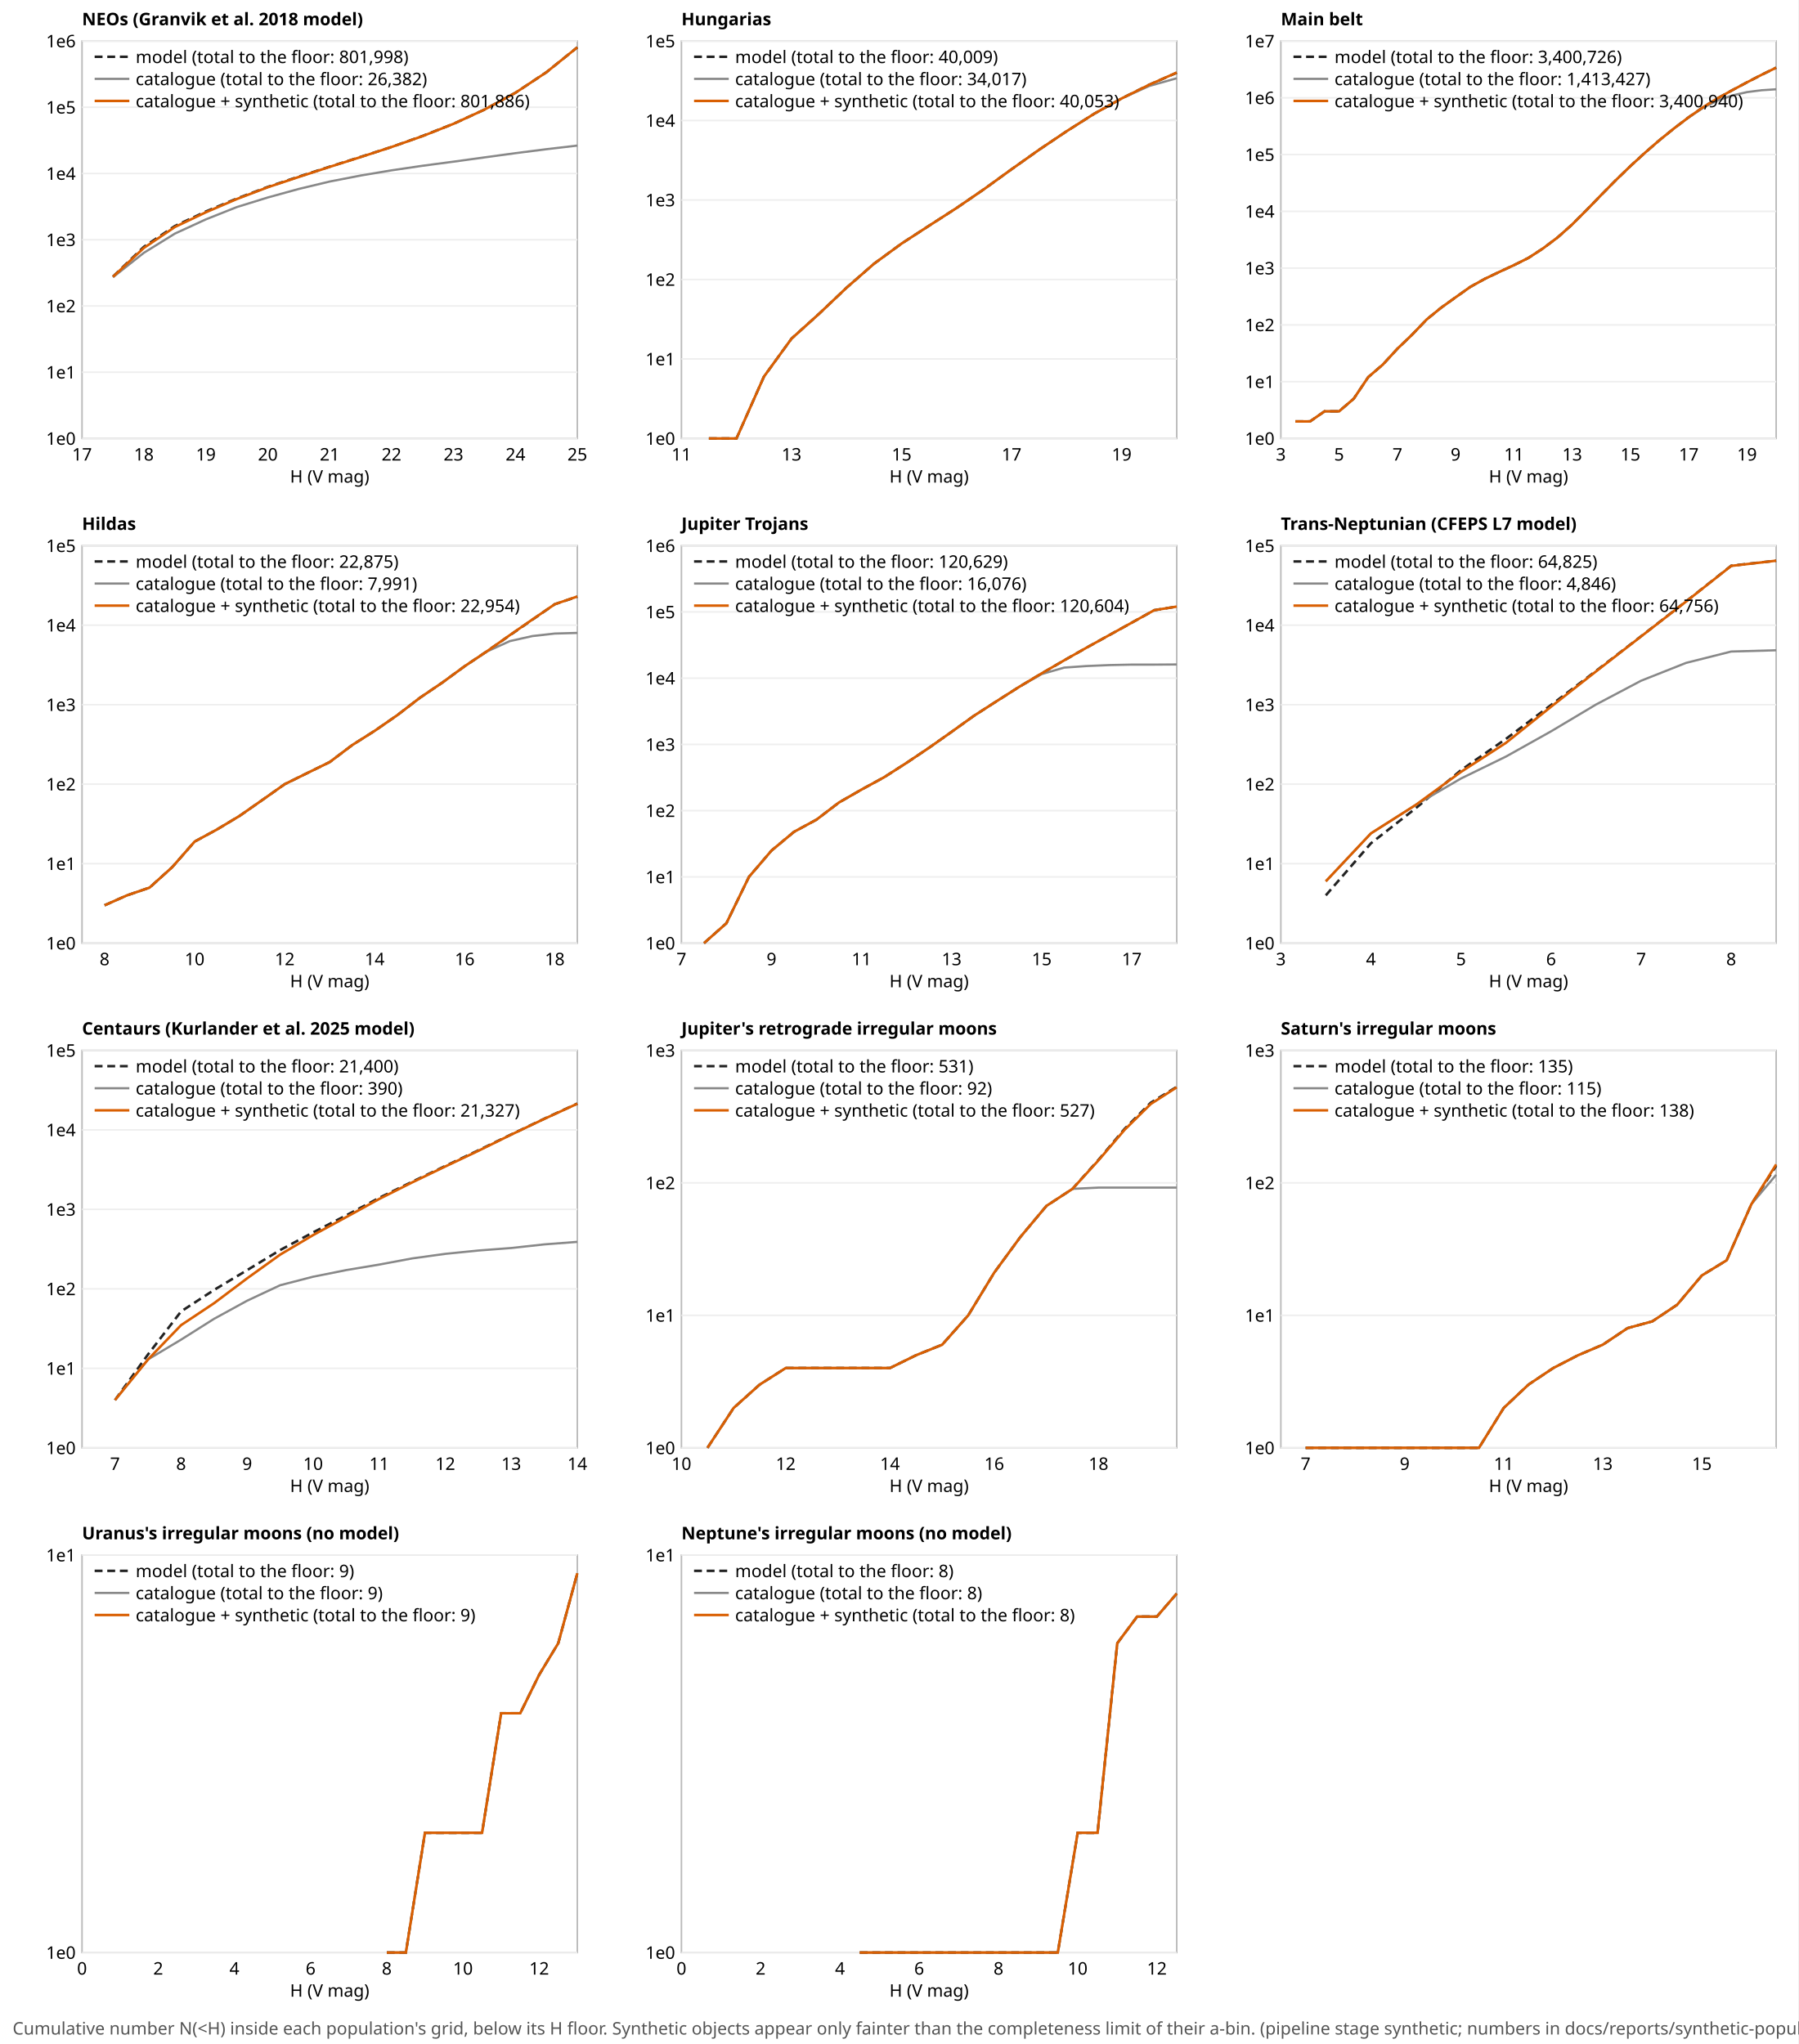
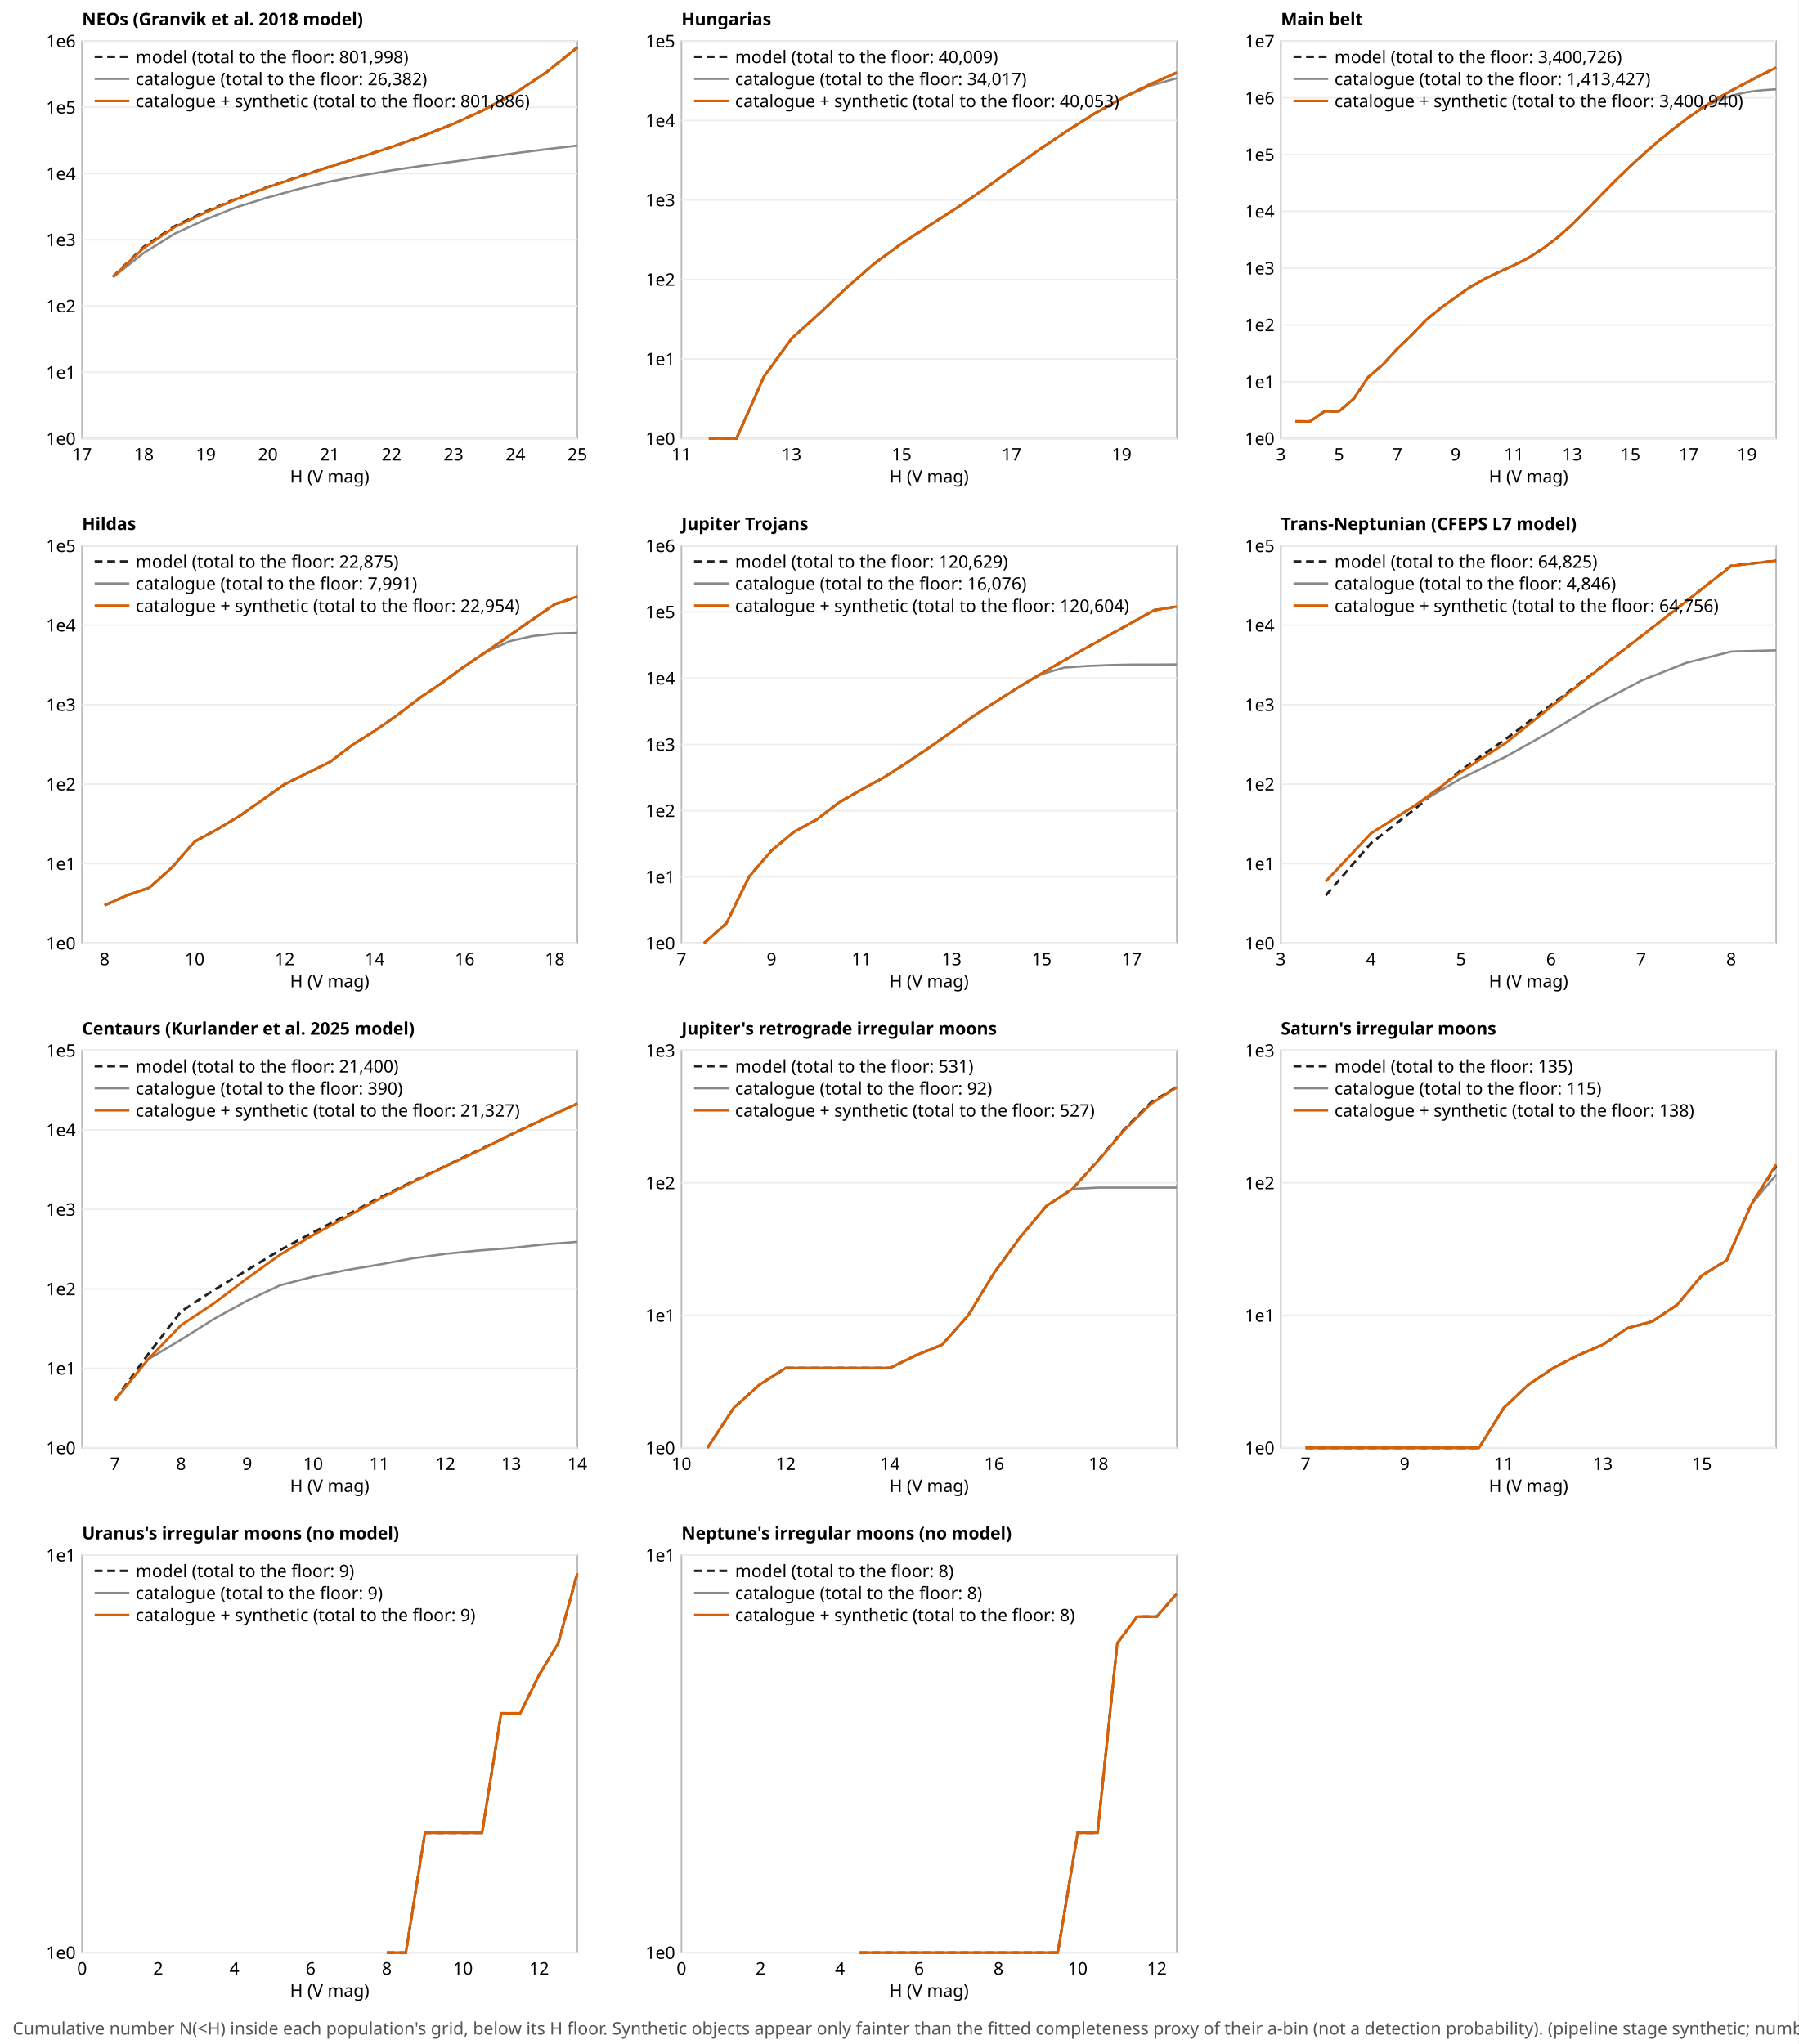
<svg xmlns="http://www.w3.org/2000/svg" width="1140" height="1296" viewBox="0 0 1140 1296" font-family="sans-serif" font-size="11">
  <rect width="1140" height="1296" fill="white" />
  <text x="52" y="16" font-weight="bold">NEOs (Granvik et al. 2018 model)</text>
  <rect x="52" y="26" width="314" height="252" fill="none" stroke="#bbb" />
  <line x1="52" x2="366" y1="278.0" y2="278.0" stroke="#eee" />
  <text x="48" y="282.0" text-anchor="end">1e0</text>
  <line x1="52" x2="366" y1="236.0" y2="236.0" stroke="#eee" />
  <text x="48" y="240.0" text-anchor="end">1e1</text>
  <line x1="52" x2="366" y1="194.0" y2="194.0" stroke="#eee" />
  <text x="48" y="198.0" text-anchor="end">1e2</text>
  <line x1="52" x2="366" y1="152.0" y2="152.0" stroke="#eee" />
  <text x="48" y="156.0" text-anchor="end">1e3</text>
  <line x1="52" x2="366" y1="110.0" y2="110.0" stroke="#eee" />
  <text x="48" y="114.0" text-anchor="end">1e4</text>
  <line x1="52" x2="366" y1="68.0" y2="68.0" stroke="#eee" />
  <text x="48" y="72.0" text-anchor="end">1e5</text>
  <line x1="52" x2="366" y1="26.0" y2="26.0" stroke="#eee" />
  <text x="48" y="30.0" text-anchor="end">1e6</text>
  <text x="52.0" y="292" text-anchor="middle">17</text>
  <text x="91.2" y="292" text-anchor="middle">18</text>
  <text x="130.5" y="292" text-anchor="middle">19</text>
  <text x="169.8" y="292" text-anchor="middle">20</text>
  <text x="209.0" y="292" text-anchor="middle">21</text>
  <text x="248.2" y="292" text-anchor="middle">22</text>
  <text x="287.5" y="292" text-anchor="middle">23</text>
  <text x="326.8" y="292" text-anchor="middle">24</text>
  <text x="366.0" y="292" text-anchor="middle">25</text>
  <text x="209.0" y="306" text-anchor="middle">H (V mag)</text>
  <polyline points="71.6,175.4 91.2,156.5 110.9,143.3 130.5,134.1 150.1,125.9 169.8,118.5 189.4,112.0 209.0,105.7 228.6,99.5 248.2,93.2 267.9,86.2 287.5,78.5 307.1,69.5 326.8,58.8 346.4,45.8 366.0,30.0" fill="none" stroke="#222" stroke-width="1.6" stroke-dasharray="5,3" />
  <line x1="60" x2="82" y1="36" y2="36" stroke="#222" stroke-width="1.6" stroke-dasharray="5,3" />
  <text x="86" y="40">model (total to the floor: 801,998)</text>
  <polyline points="71.6,175.8 91.2,160.3 110.9,148.1 130.5,139.1 150.1,131.3 169.8,125.2 189.4,119.8 209.0,115.1 228.6,111.3 248.2,108.0 267.9,105.1 287.5,102.5 307.1,99.8 326.8,97.1 346.4,94.6 366.0,92.3" fill="none" stroke="#888" stroke-width="1.4" />
  <line x1="60" x2="82" y1="50" y2="50" stroke="#888" stroke-width="1.4" />
  <text x="86" y="54">catalogue (total to the floor: 26,382)</text>
  <polyline points="71.6,175.5 91.2,157.2 110.9,143.9 130.5,134.6 150.1,126.2 169.8,118.7 189.4,112.2 209.0,105.8 228.6,99.6 248.2,93.2 267.9,86.3 287.5,78.5 307.1,69.5 326.8,58.8 346.4,45.8 366.0,30.0" fill="none" stroke="#d95f02" stroke-width="1.6" />
  <line x1="60" x2="82" y1="64" y2="64" stroke="#d95f02" stroke-width="1.6" />
  <text x="86" y="68">catalogue + synthetic (total to the floor: 801,886)</text>
  <text x="432" y="16" font-weight="bold">Hungarias</text>
  <rect x="432" y="26" width="314" height="252" fill="none" stroke="#bbb" />
  <line x1="432" x2="746" y1="278.0" y2="278.0" stroke="#eee" />
  <text x="428" y="282.0" text-anchor="end">1e0</text>
  <line x1="432" x2="746" y1="227.6" y2="227.6" stroke="#eee" />
  <text x="428" y="231.6" text-anchor="end">1e1</text>
  <line x1="432" x2="746" y1="177.2" y2="177.2" stroke="#eee" />
  <text x="428" y="181.2" text-anchor="end">1e2</text>
  <line x1="432" x2="746" y1="126.8" y2="126.8" stroke="#eee" />
  <text x="428" y="130.8" text-anchor="end">1e3</text>
  <line x1="432" x2="746" y1="76.4" y2="76.4" stroke="#eee" />
  <text x="428" y="80.4" text-anchor="end">1e4</text>
  <line x1="432" x2="746" y1="26.0" y2="26.0" stroke="#eee" />
  <text x="428" y="30.0" text-anchor="end">1e5</text>
  <text x="432.0" y="292" text-anchor="middle">11</text>
  <text x="501.8" y="292" text-anchor="middle">13</text>
  <text x="571.6" y="292" text-anchor="middle">15</text>
  <text x="641.3" y="292" text-anchor="middle">17</text>
  <text x="711.1" y="292" text-anchor="middle">19</text>
  <text x="589.0" y="306" text-anchor="middle">H (V mag)</text>
  <polyline points="449.4,278.0 466.9,278.0 484.3,238.8 501.8,214.7 519.2,199.0 536.7,182.4 554.1,167.2 571.6,154.4 589.0,143.1 606.4,131.9 623.9,119.9 641.3,107.3 658.8,94.9 676.2,83.2 693.7,72.1 711.1,62.4 728.6,53.7 746.0,46.1" fill="none" stroke="#222" stroke-width="1.6" stroke-dasharray="5,3" />
  <line x1="440" x2="462" y1="36" y2="36" stroke="#222" stroke-width="1.6" stroke-dasharray="5,3" />
  <text x="466" y="40">model (total to the floor: 40,009)</text>
  <polyline points="449.4,278.0 466.9,278.0 484.3,238.8 501.8,214.7 519.2,199.0 536.7,182.4 554.1,167.2 571.6,154.4 589.0,143.1 606.4,131.9 623.9,119.9 641.3,107.3 658.8,94.9 676.2,83.2 693.7,72.1 711.1,62.4 728.6,54.5 746.0,49.6" fill="none" stroke="#888" stroke-width="1.4" />
  <line x1="440" x2="462" y1="50" y2="50" stroke="#888" stroke-width="1.4" />
  <text x="466" y="54">catalogue (total to the floor: 34,017)</text>
  <polyline points="449.4,278.0 466.9,278.0 484.3,238.8 501.8,214.7 519.2,199.0 536.7,182.4 554.1,167.2 571.6,154.4 589.0,143.1 606.4,131.9 623.9,119.9 641.3,107.3 658.8,94.9 676.2,83.2 693.7,72.1 711.1,62.4 728.6,53.7 746.0,46.0" fill="none" stroke="#d95f02" stroke-width="1.6" />
  <line x1="440" x2="462" y1="64" y2="64" stroke="#d95f02" stroke-width="1.6" />
  <text x="466" y="68">catalogue + synthetic (total to the floor: 40,053)</text>
  <text x="812" y="16" font-weight="bold">Main belt</text>
  <rect x="812" y="26" width="314" height="252" fill="none" stroke="#bbb" />
  <line x1="812" x2="1126" y1="278.0" y2="278.0" stroke="#eee" />
  <text x="808" y="282.0" text-anchor="end">1e0</text>
  <line x1="812" x2="1126" y1="242.0" y2="242.0" stroke="#eee" />
  <text x="808" y="246.0" text-anchor="end">1e1</text>
  <line x1="812" x2="1126" y1="206.0" y2="206.0" stroke="#eee" />
  <text x="808" y="210.0" text-anchor="end">1e2</text>
  <line x1="812" x2="1126" y1="170.0" y2="170.0" stroke="#eee" />
  <text x="808" y="174.0" text-anchor="end">1e3</text>
  <line x1="812" x2="1126" y1="134.0" y2="134.0" stroke="#eee" />
  <text x="808" y="138.0" text-anchor="end">1e4</text>
  <line x1="812" x2="1126" y1="98.0" y2="98.0" stroke="#eee" />
  <text x="808" y="102.0" text-anchor="end">1e5</text>
  <line x1="812" x2="1126" y1="62.0" y2="62.0" stroke="#eee" />
  <text x="808" y="66.0" text-anchor="end">1e6</text>
  <line x1="812" x2="1126" y1="26.0" y2="26.0" stroke="#eee" />
  <text x="808" y="30.0" text-anchor="end">1e7</text>
  <text x="812.0" y="292" text-anchor="middle">3</text>
  <text x="848.9" y="292" text-anchor="middle">5</text>
  <text x="885.9" y="292" text-anchor="middle">7</text>
  <text x="922.8" y="292" text-anchor="middle">9</text>
  <text x="959.8" y="292" text-anchor="middle">11</text>
  <text x="996.7" y="292" text-anchor="middle">13</text>
  <text x="1033.6" y="292" text-anchor="middle">15</text>
  <text x="1070.6" y="292" text-anchor="middle">17</text>
  <text x="1107.5" y="292" text-anchor="middle">19</text>
  <text x="969.0" y="306" text-anchor="middle">H (V mag)</text>
  <polyline points="821.2,267.2 830.5,267.2 839.7,260.8 848.9,260.8 858.2,252.8 867.4,239.1 876.6,231.2 885.9,221.1 895.1,212.3 904.4,202.6 913.6,195.1 922.8,188.5 932.1,181.9 941.3,176.8 950.5,172.4 959.8,168.1 969.0,163.5 978.2,157.5 987.5,150.5 996.7,142.3 1005.9,133.1 1015.2,123.5 1024.4,114.2 1033.6,105.3 1042.9,96.8 1052.1,88.8 1061.4,81.3 1070.6,74.3 1079.8,67.9 1089.1,62.2 1098.3,57.1 1107.5,52.2 1116.8,47.4 1126.0,42.9" fill="none" stroke="#222" stroke-width="1.6" stroke-dasharray="5,3" />
  <line x1="820" x2="842" y1="36" y2="36" stroke="#222" stroke-width="1.6" stroke-dasharray="5,3" />
  <text x="846" y="40">model (total to the floor: 3,400,726)</text>
  <polyline points="821.2,267.2 830.5,267.2 839.7,260.8 848.9,260.8 858.2,252.8 867.4,239.1 876.6,231.2 885.9,221.1 895.1,212.3 904.4,202.6 913.6,195.1 922.8,188.5 932.1,181.9 941.3,176.8 950.5,172.4 959.8,168.1 969.0,163.5 978.2,157.5 987.5,150.5 996.7,142.3 1005.9,133.1 1015.2,123.5 1024.4,114.2 1033.6,105.3 1042.9,96.8 1052.1,88.8 1061.4,81.3 1070.6,74.4 1079.8,68.3 1089.1,63.6 1098.3,60.5 1107.5,58.4 1116.8,57.2 1126.0,56.6" fill="none" stroke="#888" stroke-width="1.4" />
  <line x1="820" x2="842" y1="50" y2="50" stroke="#888" stroke-width="1.4" />
  <text x="846" y="54">catalogue (total to the floor: 1,413,427)</text>
  <polyline points="821.2,267.2 830.5,267.2 839.7,260.8 848.9,260.8 858.2,252.8 867.4,239.1 876.6,231.2 885.9,221.1 895.1,212.3 904.4,202.6 913.6,195.1 922.8,188.5 932.1,181.9 941.3,176.8 950.5,172.4 959.8,168.1 969.0,163.5 978.2,157.5 987.5,150.5 996.7,142.3 1005.9,133.1 1015.2,123.5 1024.4,114.2 1033.6,105.3 1042.9,96.8 1052.1,88.8 1061.4,81.3 1070.6,74.3 1079.8,67.9 1089.1,62.2 1098.3,57.1 1107.5,52.2 1116.8,47.4 1126.0,42.9" fill="none" stroke="#d95f02" stroke-width="1.6" />
  <line x1="820" x2="842" y1="64" y2="64" stroke="#d95f02" stroke-width="1.6" />
  <text x="846" y="68">catalogue + synthetic (total to the floor: 3,400,940)</text>
  <text x="52" y="336" font-weight="bold">Hildas</text>
  <rect x="52" y="346" width="314" height="252" fill="none" stroke="#bbb" />
  <line x1="52" x2="366" y1="598.0" y2="598.0" stroke="#eee" />
  <text x="48" y="602.0" text-anchor="end">1e0</text>
  <line x1="52" x2="366" y1="547.6" y2="547.6" stroke="#eee" />
  <text x="48" y="551.6" text-anchor="end">1e1</text>
  <line x1="52" x2="366" y1="497.2" y2="497.2" stroke="#eee" />
  <text x="48" y="501.2" text-anchor="end">1e2</text>
  <line x1="52" x2="366" y1="446.8" y2="446.8" stroke="#eee" />
  <text x="48" y="450.8" text-anchor="end">1e3</text>
  <line x1="52" x2="366" y1="396.4" y2="396.4" stroke="#eee" />
  <text x="48" y="400.4" text-anchor="end">1e4</text>
  <line x1="52" x2="366" y1="346.0" y2="346.0" stroke="#eee" />
  <text x="48" y="350.0" text-anchor="end">1e5</text>
  <text x="66.3" y="612" text-anchor="middle">8</text>
  <text x="123.4" y="612" text-anchor="middle">10</text>
  <text x="180.5" y="612" text-anchor="middle">12</text>
  <text x="237.5" y="612" text-anchor="middle">14</text>
  <text x="294.6" y="612" text-anchor="middle">16</text>
  <text x="351.7" y="612" text-anchor="middle">18</text>
  <text x="209.0" y="626" text-anchor="middle">H (V mag)</text>
  <polyline points="66.3,574.0 80.5,567.7 94.8,562.8 109.1,549.9 123.4,533.6 137.6,525.9 151.9,517.3 166.2,507.3 180.5,497.2 194.7,490.2 209.0,483.2 223.3,472.4 237.5,463.4 251.8,453.5 266.1,442.5 280.4,432.8 294.6,422.4 308.9,412.8 323.2,402.8 337.5,392.9 351.7,383.1 366.0,378.3" fill="none" stroke="#222" stroke-width="1.6" stroke-dasharray="5,3" />
  <line x1="60" x2="82" y1="356" y2="356" stroke="#222" stroke-width="1.6" stroke-dasharray="5,3" />
  <text x="86" y="360">model (total to the floor: 22,875)</text>
  <polyline points="66.3,574.0 80.5,567.7 94.8,562.8 109.1,549.9 123.4,533.6 137.6,525.9 151.9,517.3 166.2,507.3 180.5,497.2 194.7,490.2 209.0,483.2 223.3,472.4 237.5,463.4 251.8,453.5 266.1,442.5 280.4,432.8 294.6,422.4 308.9,413.0 323.2,406.5 337.5,403.3 351.7,401.7 366.0,401.3" fill="none" stroke="#888" stroke-width="1.4" />
  <line x1="60" x2="82" y1="370" y2="370" stroke="#888" stroke-width="1.4" />
  <text x="86" y="374">catalogue (total to the floor: 7,991)</text>
  <polyline points="66.3,574.0 80.5,567.7 94.8,562.8 109.1,549.9 123.4,533.6 137.6,525.9 151.9,517.3 166.2,507.3 180.5,497.2 194.7,490.2 209.0,483.2 223.3,472.4 237.5,463.4 251.8,453.5 266.1,442.5 280.4,432.8 294.6,422.4 308.9,412.8 323.2,402.7 337.5,392.8 351.7,383.1 366.0,378.2" fill="none" stroke="#d95f02" stroke-width="1.6" />
  <line x1="60" x2="82" y1="384" y2="384" stroke="#d95f02" stroke-width="1.6" />
  <text x="86" y="388">catalogue + synthetic (total to the floor: 22,954)</text>
  <text x="432" y="336" font-weight="bold">Jupiter Trojans</text>
  <rect x="432" y="346" width="314" height="252" fill="none" stroke="#bbb" />
  <line x1="432" x2="746" y1="598.0" y2="598.0" stroke="#eee" />
  <text x="428" y="602.0" text-anchor="end">1e0</text>
  <line x1="432" x2="746" y1="556.0" y2="556.0" stroke="#eee" />
  <text x="428" y="560.0" text-anchor="end">1e1</text>
  <line x1="432" x2="746" y1="514.0" y2="514.0" stroke="#eee" />
  <text x="428" y="518.0" text-anchor="end">1e2</text>
  <line x1="432" x2="746" y1="472.0" y2="472.0" stroke="#eee" />
  <text x="428" y="476.0" text-anchor="end">1e3</text>
  <line x1="432" x2="746" y1="430.0" y2="430.0" stroke="#eee" />
  <text x="428" y="434.0" text-anchor="end">1e4</text>
  <line x1="432" x2="746" y1="388.0" y2="388.0" stroke="#eee" />
  <text x="428" y="392.0" text-anchor="end">1e5</text>
  <line x1="432" x2="746" y1="346.0" y2="346.0" stroke="#eee" />
  <text x="428" y="350.0" text-anchor="end">1e6</text>
  <text x="432.0" y="612" text-anchor="middle">7</text>
  <text x="489.1" y="612" text-anchor="middle">9</text>
  <text x="546.2" y="612" text-anchor="middle">11</text>
  <text x="603.3" y="612" text-anchor="middle">13</text>
  <text x="660.4" y="612" text-anchor="middle">15</text>
  <text x="717.5" y="612" text-anchor="middle">17</text>
  <text x="589.0" y="626" text-anchor="middle">H (V mag)</text>
  <polyline points="446.3,598.0 460.5,585.4 474.8,556.0 489.1,539.3 503.4,527.4 517.6,519.7 531.9,508.8 546.2,500.6 560.5,492.8 574.7,483.7 589.0,474.1 603.3,464.0 617.5,453.8 631.8,444.6 646.1,435.5 660.4,427.0 674.6,418.7 688.9,410.6 703.2,402.7 717.5,394.8 731.7,386.9 746.0,384.6" fill="none" stroke="#222" stroke-width="1.6" stroke-dasharray="5,3" />
  <line x1="440" x2="462" y1="356" y2="356" stroke="#222" stroke-width="1.6" stroke-dasharray="5,3" />
  <text x="466" y="360">model (total to the floor: 120,629)</text>
  <polyline points="446.3,598.0 460.5,585.4 474.8,556.0 489.1,539.3 503.4,527.4 517.6,519.7 531.9,508.8 546.2,500.6 560.5,492.8 574.7,483.7 589.0,474.1 603.3,464.0 617.5,453.8 631.8,444.6 646.1,435.5 660.4,427.4 674.6,423.3 688.9,422.3 703.2,421.7 717.5,421.4 731.7,421.4 746.0,421.3" fill="none" stroke="#888" stroke-width="1.4" />
  <line x1="440" x2="462" y1="370" y2="370" stroke="#888" stroke-width="1.4" />
  <text x="466" y="374">catalogue (total to the floor: 16,076)</text>
  <polyline points="446.3,598.0 460.5,585.4 474.8,556.0 489.1,539.3 503.4,527.4 517.6,519.7 531.9,508.8 546.2,500.6 560.5,492.8 574.7,483.7 589.0,474.1 603.3,464.0 617.5,453.8 631.8,444.6 646.1,435.5 660.4,426.9 674.6,418.7 688.9,410.6 703.2,402.7 717.5,394.8 731.7,386.9 746.0,384.6" fill="none" stroke="#d95f02" stroke-width="1.6" />
  <line x1="440" x2="462" y1="384" y2="384" stroke="#d95f02" stroke-width="1.6" />
  <text x="466" y="388">catalogue + synthetic (total to the floor: 120,604)</text>
  <text x="812" y="336" font-weight="bold">Trans-Neptunian (CFEPS L7 model)</text>
  <rect x="812" y="346" width="314" height="252" fill="none" stroke="#bbb" />
  <line x1="812" x2="1126" y1="598.0" y2="598.0" stroke="#eee" />
  <text x="808" y="602.0" text-anchor="end">1e0</text>
  <line x1="812" x2="1126" y1="547.6" y2="547.6" stroke="#eee" />
  <text x="808" y="551.6" text-anchor="end">1e1</text>
  <line x1="812" x2="1126" y1="497.2" y2="497.2" stroke="#eee" />
  <text x="808" y="501.2" text-anchor="end">1e2</text>
  <line x1="812" x2="1126" y1="446.8" y2="446.8" stroke="#eee" />
  <text x="808" y="450.8" text-anchor="end">1e3</text>
  <line x1="812" x2="1126" y1="396.4" y2="396.4" stroke="#eee" />
  <text x="808" y="400.4" text-anchor="end">1e4</text>
  <line x1="812" x2="1126" y1="346.0" y2="346.0" stroke="#eee" />
  <text x="808" y="350.0" text-anchor="end">1e5</text>
  <text x="812.0" y="612" text-anchor="middle">3</text>
  <text x="869.1" y="612" text-anchor="middle">4</text>
  <text x="926.2" y="612" text-anchor="middle">5</text>
  <text x="983.3" y="612" text-anchor="middle">6</text>
  <text x="1040.4" y="612" text-anchor="middle">7</text>
  <text x="1097.5" y="612" text-anchor="middle">8</text>
  <text x="969.0" y="626" text-anchor="middle">H (V mag)</text>
  <polyline points="840.5,567.7 869.1,534.7 897.6,512.4 926.2,488.3 954.7,468.5 983.3,447.0 1011.8,425.4 1040.4,403.4 1068.9,381.3 1097.5,358.7 1126.0,355.5" fill="none" stroke="#222" stroke-width="1.6" stroke-dasharray="5,3" />
  <line x1="820" x2="842" y1="356" y2="356" stroke="#222" stroke-width="1.6" stroke-dasharray="5,3" />
  <text x="846" y="360">model (total to the floor: 64,825)</text>
  <polyline points="840.5,558.8 869.1,528.4 897.6,510.3 926.2,493.6 954.7,479.7 983.3,463.7 1011.8,446.7 1040.4,431.6 1068.9,420.3 1097.5,413.1 1126.0,412.3" fill="none" stroke="#888" stroke-width="1.4" />
  <line x1="820" x2="842" y1="370" y2="370" stroke="#888" stroke-width="1.4" />
  <text x="846" y="374">catalogue (total to the floor: 4,846)</text>
  <polyline points="840.5,558.8 869.1,528.4 897.6,510.3 926.2,489.4 954.7,471.0 983.3,448.1 1011.8,425.7 1040.4,403.5 1068.9,381.4 1097.5,358.8 1126.0,355.5" fill="none" stroke="#d95f02" stroke-width="1.6" />
  <line x1="820" x2="842" y1="384" y2="384" stroke="#d95f02" stroke-width="1.6" />
  <text x="846" y="388">catalogue + synthetic (total to the floor: 64,756)</text>
  <text x="52" y="656" font-weight="bold">Centaurs (Kurlander et al. 2025 model)</text>
  <rect x="52" y="666" width="314" height="252" fill="none" stroke="#bbb" />
  <line x1="52" x2="366" y1="918.0" y2="918.0" stroke="#eee" />
  <text x="48" y="922.0" text-anchor="end">1e0</text>
  <line x1="52" x2="366" y1="867.6" y2="867.6" stroke="#eee" />
  <text x="48" y="871.6" text-anchor="end">1e1</text>
  <line x1="52" x2="366" y1="817.2" y2="817.2" stroke="#eee" />
  <text x="48" y="821.2" text-anchor="end">1e2</text>
  <line x1="52" x2="366" y1="766.8" y2="766.8" stroke="#eee" />
  <text x="48" y="770.8" text-anchor="end">1e3</text>
  <line x1="52" x2="366" y1="716.4" y2="716.4" stroke="#eee" />
  <text x="48" y="720.4" text-anchor="end">1e4</text>
  <line x1="52" x2="366" y1="666.0" y2="666.0" stroke="#eee" />
  <text x="48" y="670.0" text-anchor="end">1e5</text>
  <text x="72.9" y="932" text-anchor="middle">7</text>
  <text x="114.8" y="932" text-anchor="middle">8</text>
  <text x="156.7" y="932" text-anchor="middle">9</text>
  <text x="198.5" y="932" text-anchor="middle">10</text>
  <text x="240.4" y="932" text-anchor="middle">11</text>
  <text x="282.3" y="932" text-anchor="middle">12</text>
  <text x="324.1" y="932" text-anchor="middle">13</text>
  <text x="366.0" y="932" text-anchor="middle">14</text>
  <text x="209.0" y="946" text-anchor="middle">H (V mag)</text>
  <polyline points="72.9,887.7 93.9,858.7 114.8,831.5 135.7,817.9 156.7,805.3 177.6,792.6 198.5,781.4 219.5,770.6 240.4,759.5 261.3,749.3 282.3,739.3 303.2,729.4 324.1,719.3 345.1,709.3 366.0,699.7" fill="none" stroke="#222" stroke-width="1.6" stroke-dasharray="5,3" />
  <line x1="60" x2="82" y1="676" y2="676" stroke="#222" stroke-width="1.6" stroke-dasharray="5,3" />
  <text x="86" y="680">model (total to the floor: 21,400)</text>
  <polyline points="72.9,887.7 93.9,861.9 114.8,849.4 135.7,836.2 156.7,824.7 177.6,814.9 198.5,809.5 219.5,805.3 240.4,801.8 261.3,797.9 282.3,795.0 303.2,792.9 324.1,791.3 345.1,789.0 366.0,787.4" fill="none" stroke="#888" stroke-width="1.4" />
  <line x1="60" x2="82" y1="690" y2="690" stroke="#888" stroke-width="1.4" />
  <text x="86" y="694">catalogue (total to the floor: 390)</text>
  <polyline points="72.9,887.7 93.9,861.9 114.8,840.2 135.7,826.3 156.7,810.5 177.6,795.5 198.5,783.1 219.5,771.7 240.4,760.2 261.3,749.7 282.3,739.6 303.2,729.7 324.1,719.4 345.1,709.4 366.0,699.8" fill="none" stroke="#d95f02" stroke-width="1.6" />
  <line x1="60" x2="82" y1="704" y2="704" stroke="#d95f02" stroke-width="1.6" />
  <text x="86" y="708">catalogue + synthetic (total to the floor: 21,327)</text>
  <text x="432" y="656" font-weight="bold">Jupiter's retrograde irregular moons</text>
  <rect x="432" y="666" width="314" height="252" fill="none" stroke="#bbb" />
  <line x1="432" x2="746" y1="918.0" y2="918.0" stroke="#eee" />
  <text x="428" y="922.0" text-anchor="end">1e0</text>
  <line x1="432" x2="746" y1="834.0" y2="834.0" stroke="#eee" />
  <text x="428" y="838.0" text-anchor="end">1e1</text>
  <line x1="432" x2="746" y1="750.0" y2="750.0" stroke="#eee" />
  <text x="428" y="754.0" text-anchor="end">1e2</text>
  <line x1="432" x2="746" y1="666.0" y2="666.0" stroke="#eee" />
  <text x="428" y="670.0" text-anchor="end">1e3</text>
  <text x="432.0" y="932" text-anchor="middle">10</text>
  <text x="498.1" y="932" text-anchor="middle">12</text>
  <text x="564.2" y="932" text-anchor="middle">14</text>
  <text x="630.3" y="932" text-anchor="middle">16</text>
  <text x="696.4" y="932" text-anchor="middle">18</text>
  <text x="589.0" y="946" text-anchor="middle">H (V mag)</text>
  <polyline points="448.5,918.0 465.1,892.7 481.6,877.9 498.1,867.4 514.6,867.4 531.2,867.4 547.7,867.4 564.2,867.4 580.7,859.3 597.3,852.6 613.8,834.0 630.3,806.9 646.8,784.4 663.4,764.6 679.9,753.8 696.4,735.4 712.9,715.8 729.5,699.2 746.0,689.1" fill="none" stroke="#222" stroke-width="1.6" stroke-dasharray="5,3" />
  <line x1="440" x2="462" y1="676" y2="676" stroke="#222" stroke-width="1.6" stroke-dasharray="5,3" />
  <text x="466" y="680">model (total to the floor: 531)</text>
  <polyline points="448.5,918.0 465.1,892.7 481.6,877.9 498.1,867.4 514.6,867.4 531.2,867.4 547.7,867.4 564.2,867.4 580.7,859.3 597.3,852.6 613.8,834.0 630.3,806.9 646.8,784.4 663.4,764.6 679.9,753.8 696.4,753.0 712.9,753.0 729.5,753.0 746.0,753.0" fill="none" stroke="#888" stroke-width="1.4" />
  <line x1="440" x2="462" y1="690" y2="690" stroke="#888" stroke-width="1.4" />
  <text x="466" y="694">catalogue (total to the floor: 92)</text>
  <polyline points="448.5,918.0 465.1,892.7 481.6,877.9 498.1,867.4 514.6,867.4 531.2,867.4 547.7,867.4 564.2,867.4 580.7,859.3 597.3,852.6 613.8,834.0 630.3,806.9 646.8,784.4 663.4,764.6 679.9,753.8 696.4,735.7 712.9,716.4 729.5,700.0 746.0,689.4" fill="none" stroke="#d95f02" stroke-width="1.6" />
  <line x1="440" x2="462" y1="704" y2="704" stroke="#d95f02" stroke-width="1.6" />
  <text x="466" y="708">catalogue + synthetic (total to the floor: 527)</text>
  <text x="812" y="656" font-weight="bold">Saturn's irregular moons</text>
  <rect x="812" y="666" width="314" height="252" fill="none" stroke="#bbb" />
  <line x1="812" x2="1126" y1="918.0" y2="918.0" stroke="#eee" />
  <text x="808" y="922.0" text-anchor="end">1e0</text>
  <line x1="812" x2="1126" y1="834.0" y2="834.0" stroke="#eee" />
  <text x="808" y="838.0" text-anchor="end">1e1</text>
  <line x1="812" x2="1126" y1="750.0" y2="750.0" stroke="#eee" />
  <text x="808" y="754.0" text-anchor="end">1e2</text>
  <line x1="812" x2="1126" y1="666.0" y2="666.0" stroke="#eee" />
  <text x="808" y="670.0" text-anchor="end">1e3</text>
  <text x="827.7" y="932" text-anchor="middle">7</text>
  <text x="890.5" y="932" text-anchor="middle">9</text>
  <text x="953.3" y="932" text-anchor="middle">11</text>
  <text x="1016.1" y="932" text-anchor="middle">13</text>
  <text x="1078.9" y="932" text-anchor="middle">15</text>
  <text x="969.0" y="946" text-anchor="middle">H (V mag)</text>
  <polyline points="827.7,918.0 843.4,918.0 859.1,918.0 874.8,918.0 890.5,918.0 906.2,918.0 921.9,918.0 937.6,918.0 953.3,892.7 969.0,877.9 984.7,867.4 1000.4,859.3 1016.1,852.6 1031.8,842.1 1047.5,837.8 1063.2,827.3 1078.9,808.7 1094.6,799.1 1110.3,763.5 1126.0,739.2" fill="none" stroke="#222" stroke-width="1.6" stroke-dasharray="5,3" />
  <line x1="820" x2="842" y1="676" y2="676" stroke="#222" stroke-width="1.6" stroke-dasharray="5,3" />
  <text x="846" y="680">model (total to the floor: 135)</text>
  <polyline points="827.7,918.0 843.4,918.0 859.1,918.0 874.8,918.0 890.5,918.0 906.2,918.0 921.9,918.0 937.6,918.0 953.3,892.7 969.0,877.9 984.7,867.4 1000.4,859.3 1016.1,852.6 1031.8,842.1 1047.5,837.8 1063.2,827.3 1078.9,808.7 1094.6,799.1 1110.3,763.5 1126.0,744.9" fill="none" stroke="#888" stroke-width="1.4" />
  <line x1="820" x2="842" y1="690" y2="690" stroke="#888" stroke-width="1.4" />
  <text x="846" y="694">catalogue (total to the floor: 115)</text>
  <polyline points="827.7,918.0 843.4,918.0 859.1,918.0 874.8,918.0 890.5,918.0 906.2,918.0 921.9,918.0 937.6,918.0 953.3,892.7 969.0,877.9 984.7,867.4 1000.4,859.3 1016.1,852.6 1031.8,842.1 1047.5,837.8 1063.2,827.3 1078.9,808.7 1094.6,799.1 1110.3,763.5 1126.0,738.3" fill="none" stroke="#d95f02" stroke-width="1.6" />
  <line x1="820" x2="842" y1="704" y2="704" stroke="#d95f02" stroke-width="1.6" />
  <text x="846" y="708">catalogue + synthetic (total to the floor: 138)</text>
  <text x="52" y="976" font-weight="bold">Uranus's irregular moons (no model)</text>
  <rect x="52" y="986" width="314" height="252" fill="none" stroke="#bbb" />
  <line x1="52" x2="366" y1="1238.0" y2="1238.0" stroke="#eee" />
  <text x="48" y="1242.0" text-anchor="end">1e0</text>
  <line x1="52" x2="366" y1="986.0" y2="986.0" stroke="#eee" />
  <text x="48" y="990.0" text-anchor="end">1e1</text>
  <text x="52.0" y="1252" text-anchor="middle">0</text>
  <text x="100.3" y="1252" text-anchor="middle">2</text>
  <text x="148.6" y="1252" text-anchor="middle">4</text>
  <text x="196.9" y="1252" text-anchor="middle">6</text>
  <text x="245.2" y="1252" text-anchor="middle">8</text>
  <text x="293.5" y="1252" text-anchor="middle">10</text>
  <text x="341.8" y="1252" text-anchor="middle">12</text>
  <text x="209.0" y="1266" text-anchor="middle">H (V mag)</text>
  <polyline points="245.2,1238.0 257.3,1238.0 269.4,1162.1 281.5,1162.1 293.5,1162.1 305.6,1162.1 317.7,1086.3 329.8,1086.3 341.8,1061.9 353.9,1041.9 366.0,997.5" fill="none" stroke="#222" stroke-width="1.6" stroke-dasharray="5,3" />
  <line x1="60" x2="82" y1="996" y2="996" stroke="#222" stroke-width="1.6" stroke-dasharray="5,3" />
  <text x="86" y="1000">model (total to the floor: 9)</text>
  <polyline points="245.2,1238.0 257.3,1238.0 269.4,1162.1 281.5,1162.1 293.5,1162.1 305.6,1162.1 317.7,1086.3 329.8,1086.3 341.8,1061.9 353.9,1041.9 366.0,997.5" fill="none" stroke="#888" stroke-width="1.4" />
  <line x1="60" x2="82" y1="1010" y2="1010" stroke="#888" stroke-width="1.4" />
  <text x="86" y="1014">catalogue (total to the floor: 9)</text>
  <polyline points="245.2,1238.0 257.3,1238.0 269.4,1162.1 281.5,1162.1 293.5,1162.1 305.6,1162.1 317.7,1086.3 329.8,1086.3 341.8,1061.9 353.9,1041.9 366.0,997.5" fill="none" stroke="#d95f02" stroke-width="1.6" />
  <line x1="60" x2="82" y1="1024" y2="1024" stroke="#d95f02" stroke-width="1.6" />
  <text x="86" y="1028">catalogue + synthetic (total to the floor: 9)</text>
  <text x="432" y="976" font-weight="bold">Neptune's irregular moons (no model)</text>
  <rect x="432" y="986" width="314" height="252" fill="none" stroke="#bbb" />
  <line x1="432" x2="746" y1="1238.0" y2="1238.0" stroke="#eee" />
  <text x="428" y="1242.0" text-anchor="end">1e0</text>
  <line x1="432" x2="746" y1="986.0" y2="986.0" stroke="#eee" />
  <text x="428" y="990.0" text-anchor="end">1e1</text>
  <text x="432.0" y="1252" text-anchor="middle">0</text>
  <text x="482.2" y="1252" text-anchor="middle">2</text>
  <text x="532.5" y="1252" text-anchor="middle">4</text>
  <text x="582.7" y="1252" text-anchor="middle">6</text>
  <text x="633.0" y="1252" text-anchor="middle">8</text>
  <text x="683.2" y="1252" text-anchor="middle">10</text>
  <text x="733.4" y="1252" text-anchor="middle">12</text>
  <text x="589.0" y="1266" text-anchor="middle">H (V mag)</text>
  <polyline points="545.0,1238.0 557.6,1238.0 570.2,1238.0 582.7,1238.0 595.3,1238.0 607.8,1238.0 620.4,1238.0 633.0,1238.0 645.5,1238.0 658.1,1238.0 670.6,1238.0 683.2,1162.1 695.8,1162.1 708.3,1041.9 720.9,1025.0 733.4,1025.0 746.0,1010.4" fill="none" stroke="#222" stroke-width="1.6" stroke-dasharray="5,3" />
  <line x1="440" x2="462" y1="996" y2="996" stroke="#222" stroke-width="1.6" stroke-dasharray="5,3" />
  <text x="466" y="1000">model (total to the floor: 8)</text>
  <polyline points="545.0,1238.0 557.6,1238.0 570.2,1238.0 582.7,1238.0 595.3,1238.0 607.8,1238.0 620.4,1238.0 633.0,1238.0 645.5,1238.0 658.1,1238.0 670.6,1238.0 683.2,1162.1 695.8,1162.1 708.3,1041.9 720.9,1025.0 733.4,1025.0 746.0,1010.4" fill="none" stroke="#888" stroke-width="1.4" />
  <line x1="440" x2="462" y1="1010" y2="1010" stroke="#888" stroke-width="1.4" />
  <text x="466" y="1014">catalogue (total to the floor: 8)</text>
  <polyline points="545.0,1238.0 557.6,1238.0 570.2,1238.0 582.7,1238.0 595.3,1238.0 607.8,1238.0 620.4,1238.0 633.0,1238.0 645.5,1238.0 658.1,1238.0 670.6,1238.0 683.2,1162.1 695.8,1162.1 708.3,1041.9 720.9,1025.0 733.4,1025.0 746.0,1010.4" fill="none" stroke="#d95f02" stroke-width="1.6" />
  <line x1="440" x2="462" y1="1024" y2="1024" stroke="#d95f02" stroke-width="1.6" />
  <text x="466" y="1028">catalogue + synthetic (total to the floor: 8)</text>
-   <text x="8" y="1290" fill="#555">Cumulative number N(&lt;H) inside each population's grid, below its H floor. Synthetic objects appear only fainter than the completeness limit of their a-bin. (pipeline stage synthetic; numbers in docs/reports/synthetic-populations.json)</text>
+   <text x="8" y="1290" fill="#555">Cumulative number N(&lt;H) inside each population's grid, below its H floor. Synthetic objects appear only fainter than the fitted completeness proxy of their a-bin (not a detection probability). (pipeline stage synthetic; numbers in docs/reports/synthetic-populations.json)</text>
</svg>
